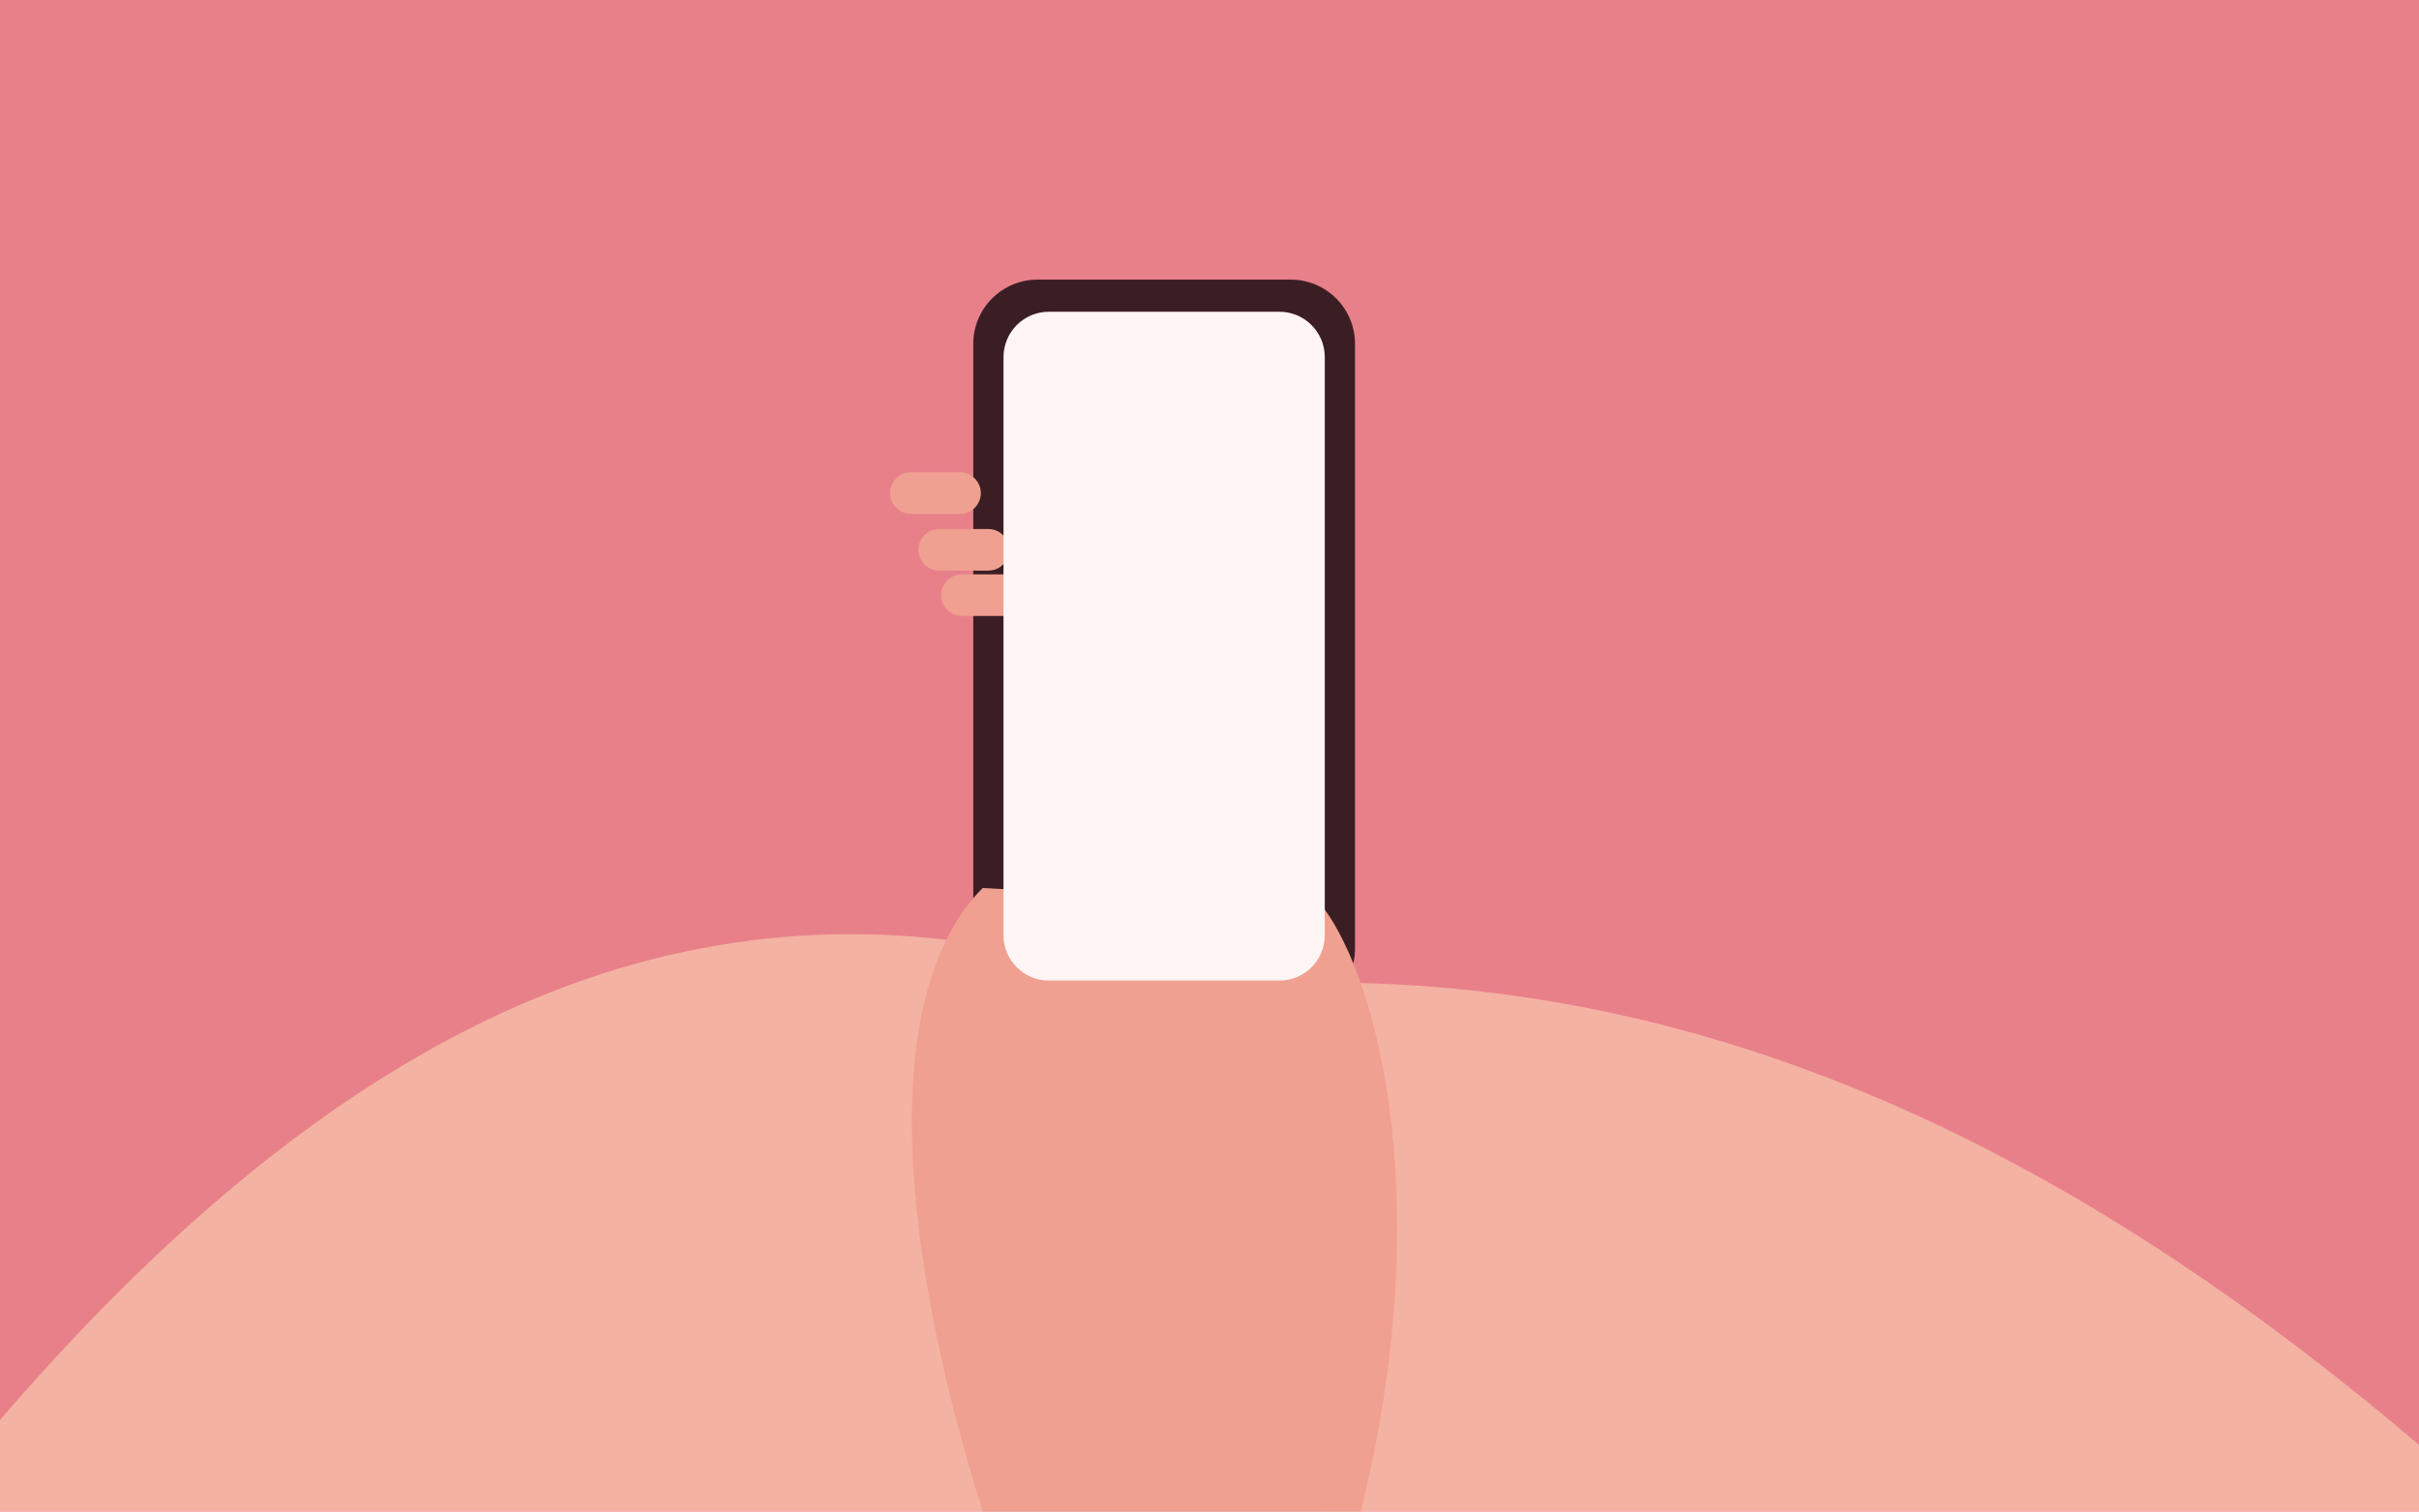
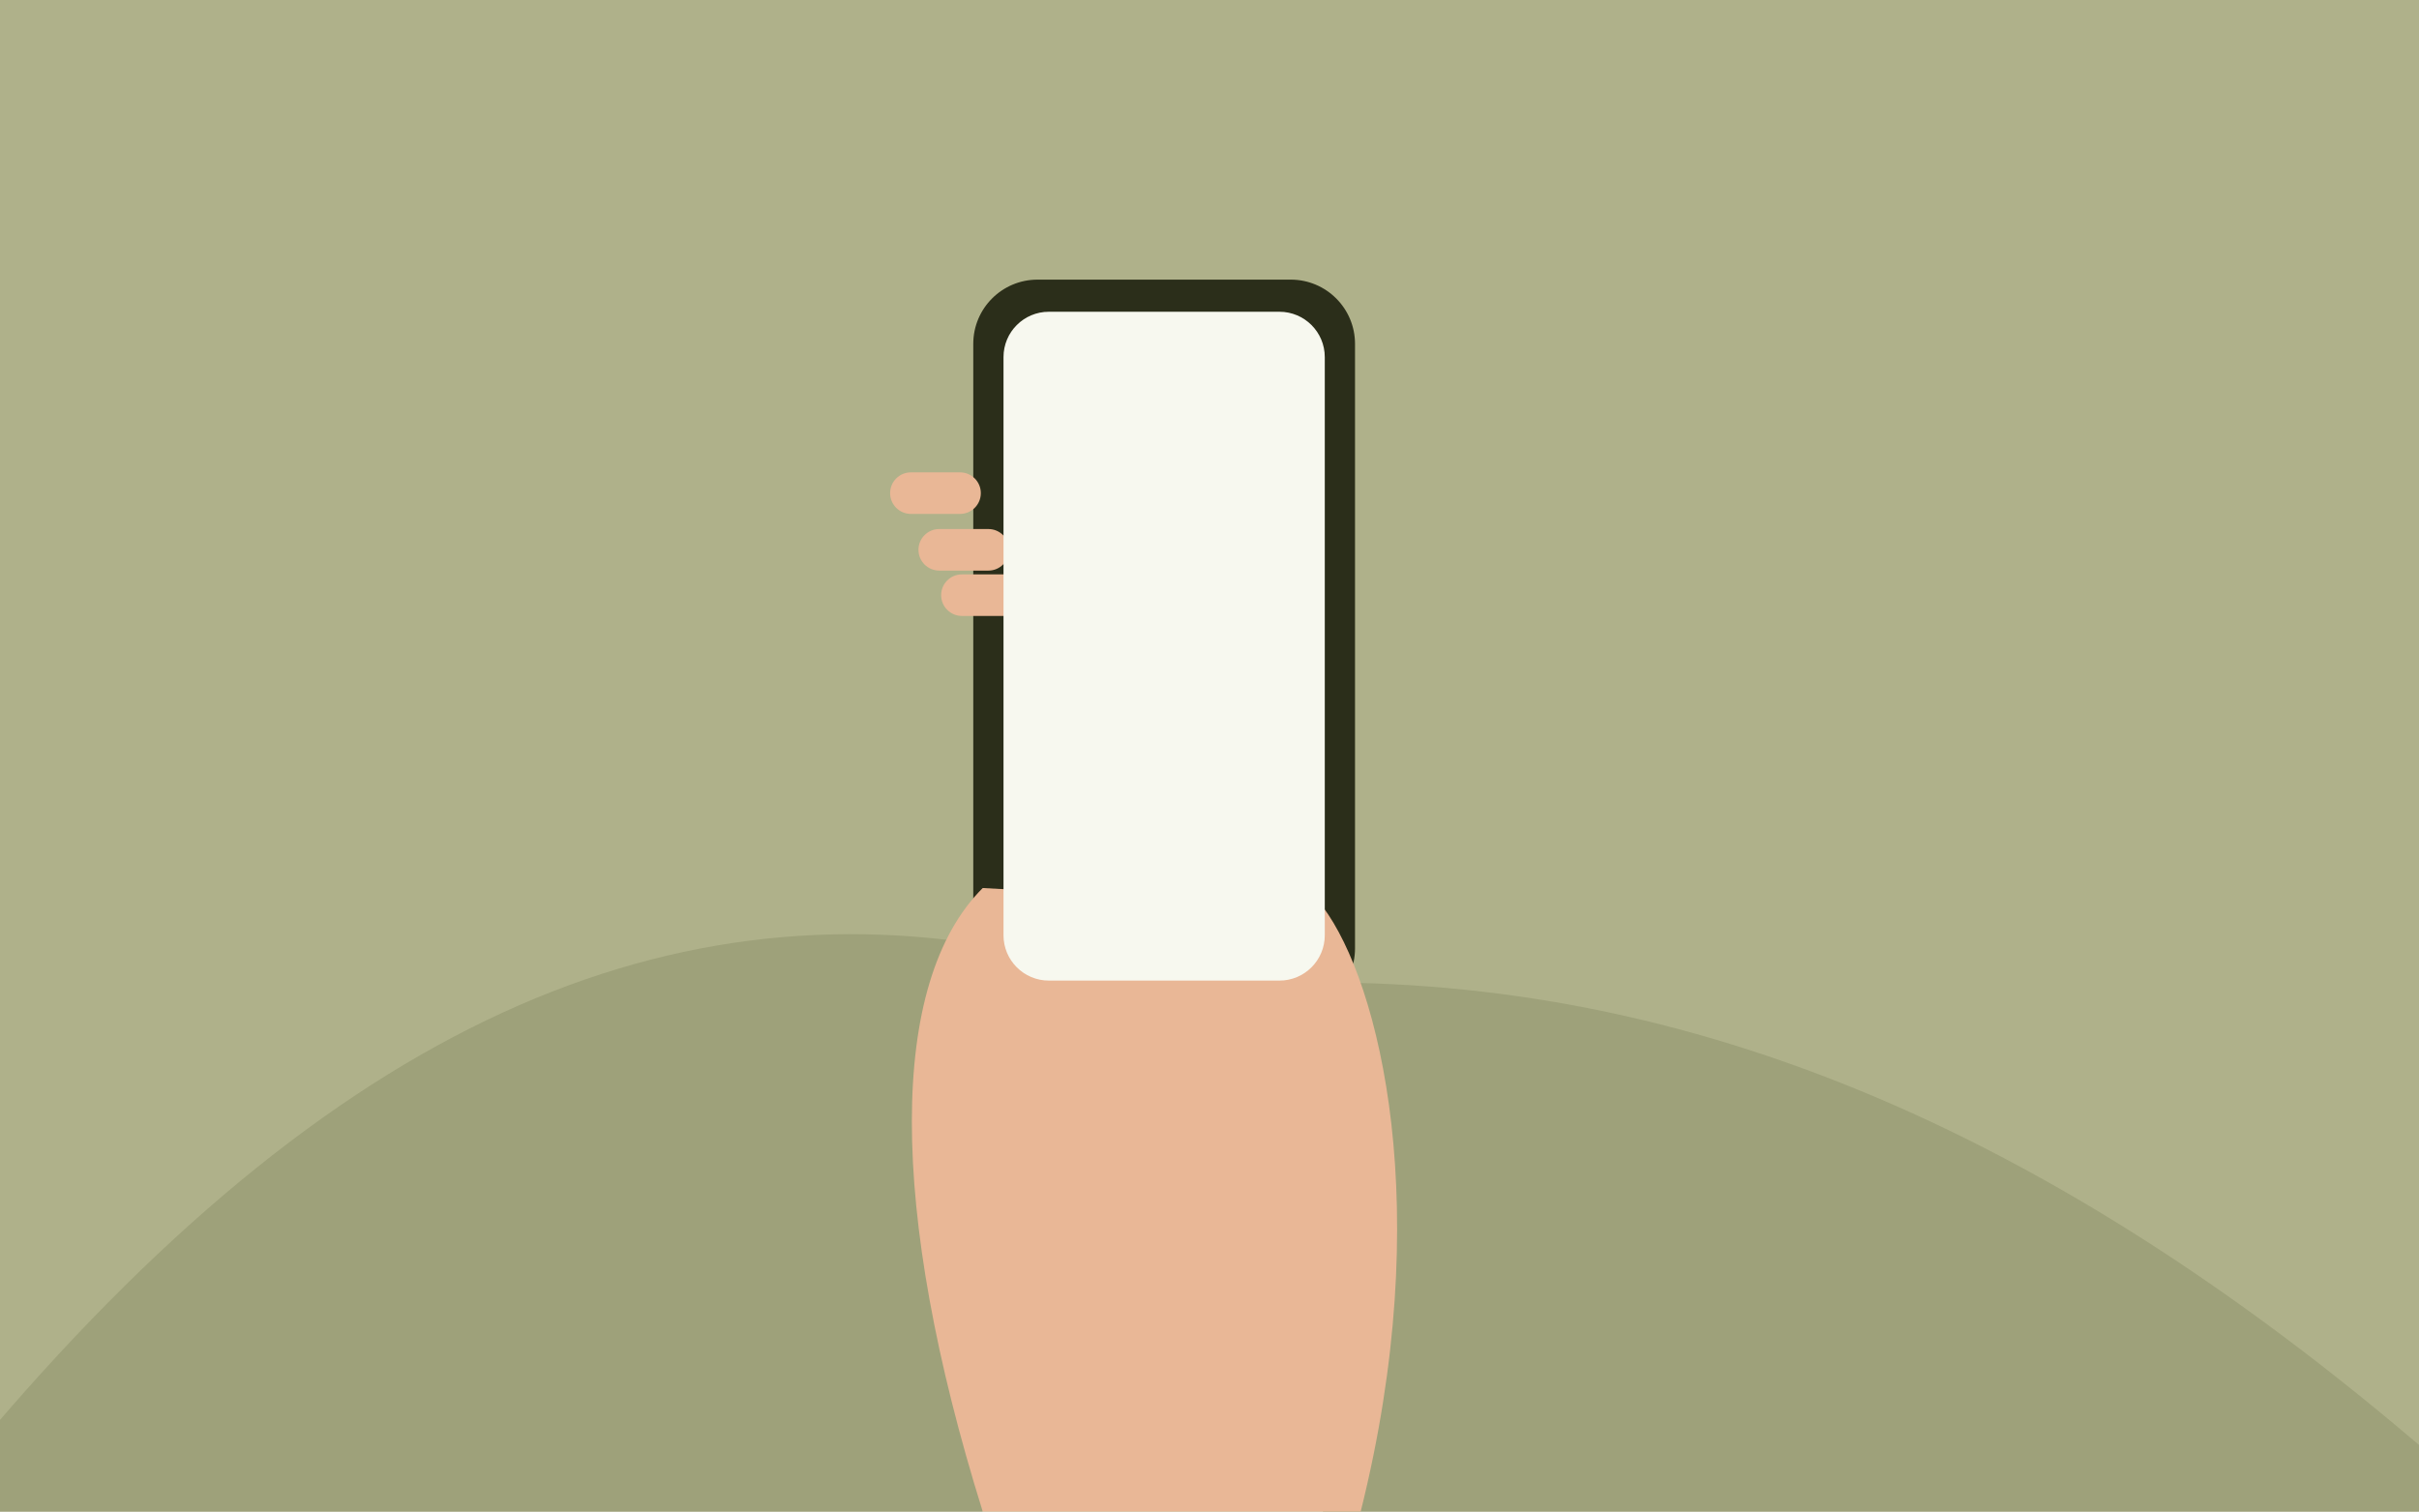
<svg xmlns="http://www.w3.org/2000/svg" viewBox="0 0 1280 800" preserveAspectRatio="xMidYMid slice">
  <defs>
    <linearGradient id="g" x1="0" y1="0" x2="1" y2="1">
-       <stop offset="0" stop-color="#E8808A" />
-       <stop offset="1" stop-color="#E8808A" />
+       <stop offset="0" stop-color="#AFB18A" />
+       <stop offset="1" stop-color="#AFB18A" />
    </linearGradient>
  </defs>
  <rect width="1280" height="800" fill="url(#g)" />
-   <path d="M-40 800 C150 560 330 470 520 500 L520 800Z" fill="#F4B2A2" />
-   <path d="M1320 800 C1100 600 900 520 700 520 L700 800Z" fill="#F4B2A2" />
-   <rect x="515" y="148" width="202" height="388" rx="34" fill="#3B1E24" />
-   <path d="M520 470 C470 520 470 640 520 800 H720 C760 640 730 520 700 480Z" fill="#F0A090" />
-   <rect x="471" y="250" width="48" height="22" rx="11" fill="#F0A090" />
-   <rect x="486" y="280" width="48" height="22" rx="11" fill="#F0A090" />
-   <rect x="498" y="304" width="48" height="22" rx="11" fill="#F0A090" />
-   <rect x="531" y="165" width="170" height="354" rx="24" fill="#FFF5F5" />
+   <path d="M-40 800 C150 560 330 470 520 500 L520 800Z" fill="#9EA17A" />
+   <path d="M1320 800 C1100 600 900 520 700 520 L700 800Z" fill="#9EA17A" />
+   <rect x="515" y="148" width="202" height="388" rx="34" fill="#2B2E1A" />
+   <path d="M520 470 C470 520 470 640 520 800 H720 C760 640 730 520 700 480Z" fill="#E9B796" />
+   <rect x="471" y="250" width="48" height="22" rx="11" fill="#E9B796" />
+   <rect x="486" y="280" width="48" height="22" rx="11" fill="#E9B796" />
+   <rect x="498" y="304" width="48" height="22" rx="11" fill="#E9B796" />
+   <rect x="531" y="165" width="170" height="354" rx="24" fill="#F7F8EF" />
</svg>
